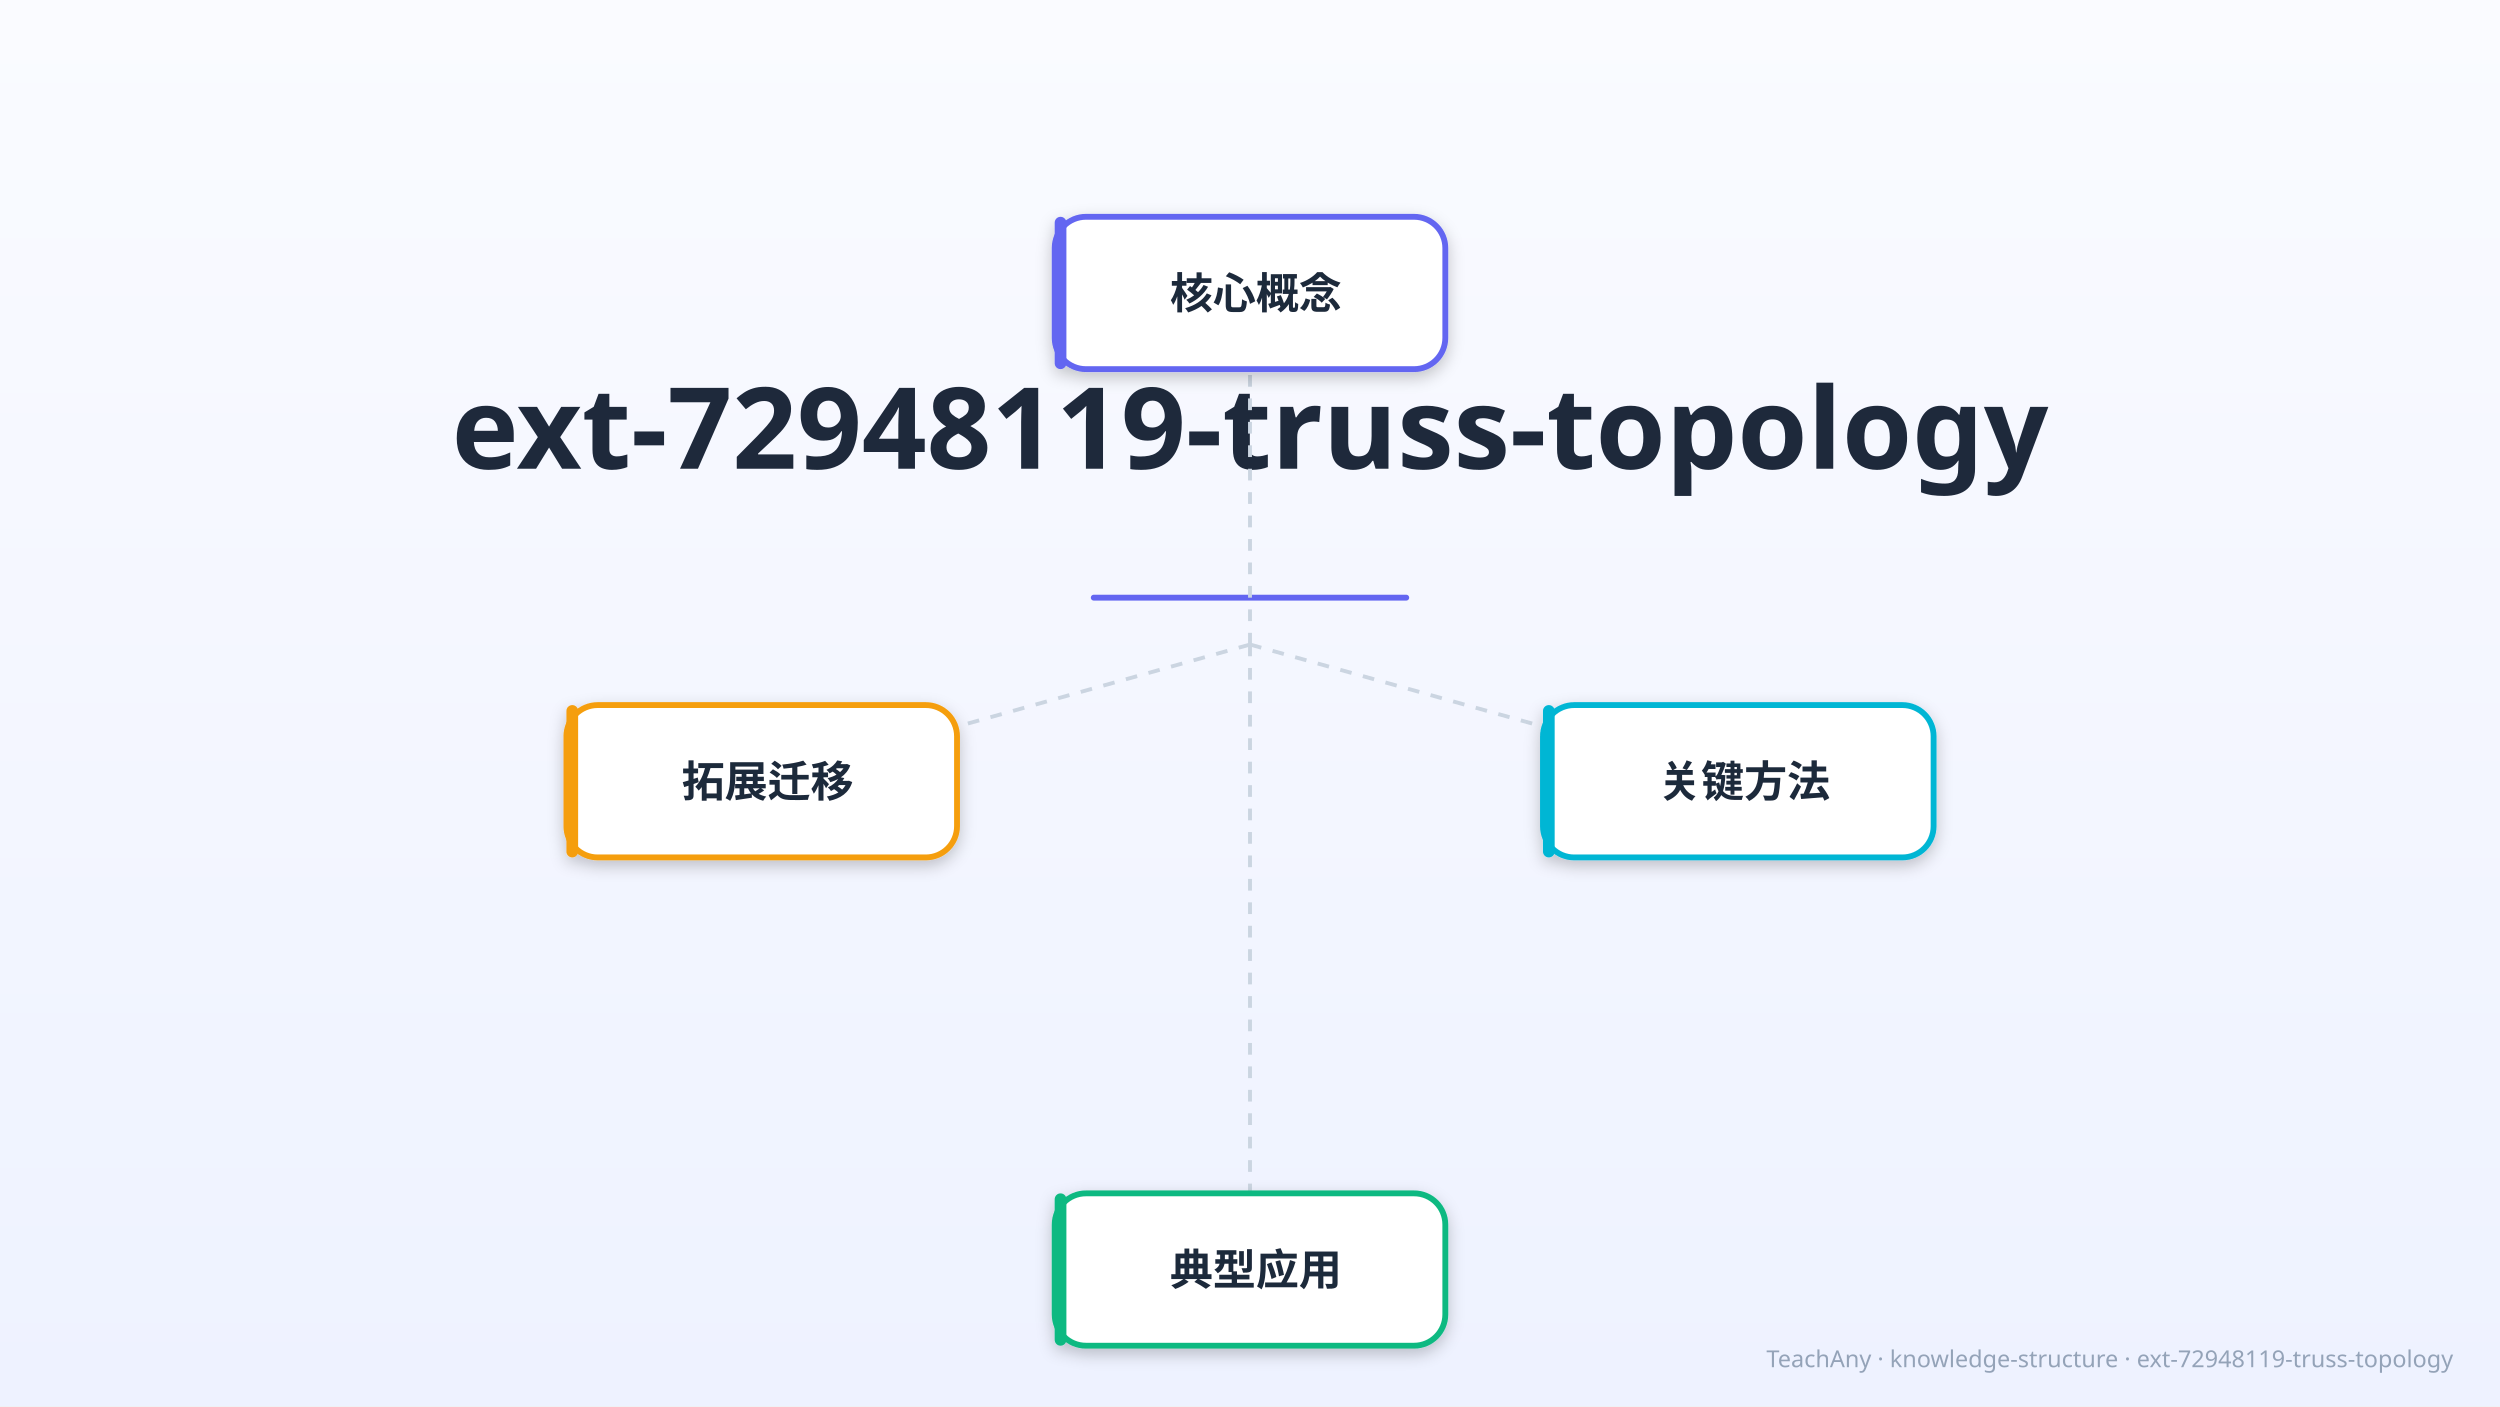
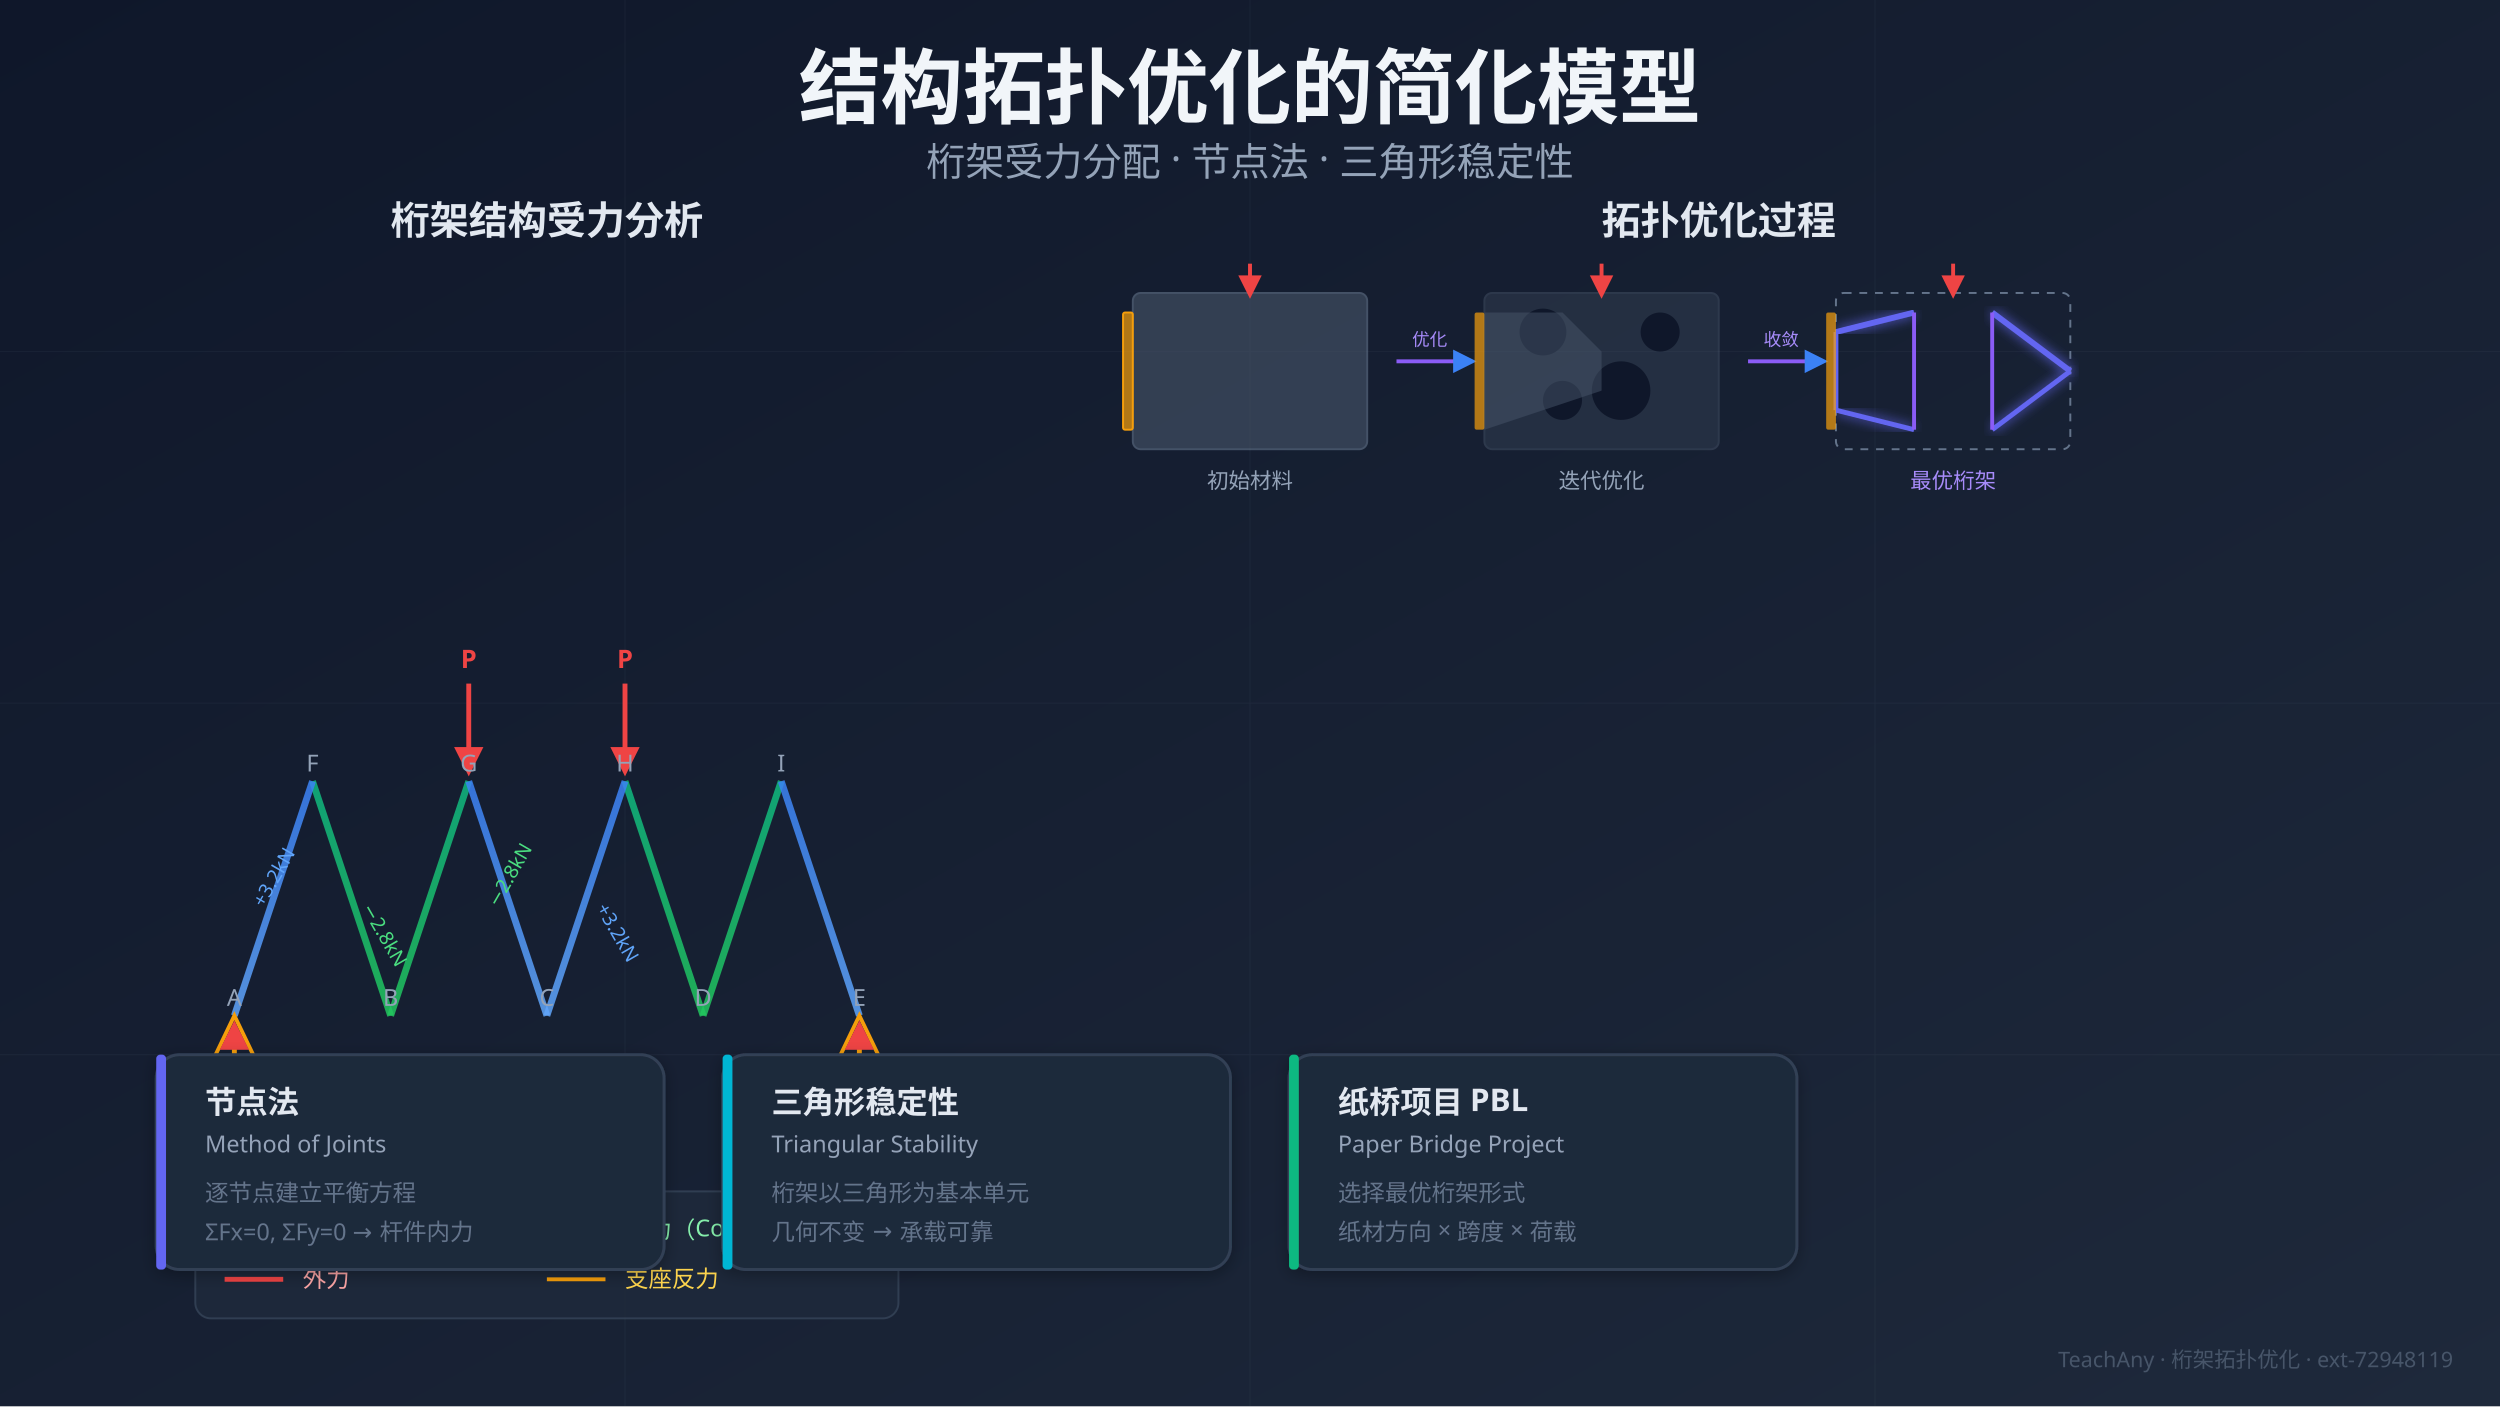
- <svg xmlns="http://www.w3.org/2000/svg" viewBox="0 0 1280 720" role="img" aria-label="ext-72948119-truss-topology · 知识结构主图">
+ <svg xmlns="http://www.w3.org/2000/svg" viewBox="0 0 1280 720" role="img" aria-label="结构拓扑优化 · 桁架受力分配 · 知识结构主图">
  <defs>
-     <linearGradient id="bg" x1="0" y1="0" x2="0" y2="1">
-       <stop offset="0%" stop-color="#fafbff" />
-       <stop offset="100%" stop-color="#eef2ff" />
+     <linearGradient id="bgGrad" x1="0" y1="0" x2="1" y2="1">
+       <stop offset="0%" stop-color="#0f172a" />
+       <stop offset="100%" stop-color="#1e293b" />
    </linearGradient>
-     <filter id="softShadow" x="-20%" y="-20%" width="140%" height="140%">
-       <feGaussianBlur in="SourceAlpha" stdDeviation="4" />
-       <feOffset dx="0" dy="3" result="offsetblur" />
-       <feComponentTransfer>
-         <feFuncA type="linear" slope="0.22" />
-       </feComponentTransfer>
+     <linearGradient id="accentGrad" x1="0" y1="0" x2="1" y2="0">
+       <stop offset="0%" stop-color="#6366f1" />
+       <stop offset="100%" stop-color="#8b5cf6" />
+     </linearGradient>
+     <linearGradient id="forceGrad" x1="0" y1="1" x2="0" y2="0">
+       <stop offset="0%" stop-color="#ef4444" />
+       <stop offset="100%" stop-color="#f97316" />
+     </linearGradient>
+     <linearGradient id="compGrad" x1="0" y1="1" x2="0" y2="0">
+       <stop offset="0%" stop-color="#22c55e" />
+       <stop offset="100%" stop-color="#10b981" />
+     </linearGradient>
+     <linearGradient id="tensGrad" x1="0" y1="0" x2="0" y2="1">
+       <stop offset="0%" stop-color="#3b82f6" />
+       <stop offset="100%" stop-color="#60a5fa" />
+     </linearGradient>
+     <filter id="glow">
+       <feGaussianBlur stdDeviation="3" result="blur" />
      <feMerge>
-         <feMergeNode />
+         <feMergeNode in="blur" />
        <feMergeNode in="SourceGraphic" />
      </feMerge>
    </filter>
+     <filter id="softShadow">
+       <feDropShadow dx="0" dy="2" stdDeviation="4" flood-color="#000" flood-opacity="0.3" />
+     </filter>
+     <marker id="arrowRed" viewBox="0 0 10 10" refX="5" refY="5" markerWidth="6" markerHeight="6" orient="auto-start-reverse">
+       <path d="M 0 0 L 10 5 L 0 10 z" fill="#ef4444" />
+     </marker>
+     <marker id="arrowBlue" viewBox="0 0 10 10" refX="5" refY="5" markerWidth="6" markerHeight="6" orient="auto-start-reverse">
+       <path d="M 0 0 L 10 5 L 0 10 z" fill="#3b82f6" />
+     </marker>
  </defs>
-   <rect width="1280" height="720" fill="url(#bg)" />
-   <text x="640" y="240" text-anchor="middle" font-family="'Noto Sans SC', 'PingFang SC', 'Microsoft YaHei', system-ui, sans-serif" font-size="58" font-weight="700" fill="#1e293b">ext-72948119-truss-topology</text>
-   <line x1="560" y1="306" x2="720" y2="306" stroke="#6366f1" stroke-width="3" stroke-linecap="round" />
-   <line x1="640" y1="330" x2="640.0" y2="150.0" stroke="#cbd5e1" stroke-width="2" stroke-dasharray="6 6" />
-   <line x1="640" y1="330" x2="890.0" y2="400.0" stroke="#cbd5e1" stroke-width="2" stroke-dasharray="6 6" />
-   <line x1="640" y1="330" x2="640.0" y2="650.0" stroke="#cbd5e1" stroke-width="2" stroke-dasharray="6 6" />
-   <line x1="640" y1="330" x2="390.0" y2="400" stroke="#cbd5e1" stroke-width="2" stroke-dasharray="6 6" />
-   <g filter="url(#softShadow)">
-     <rect x="540.0" y="111.0" width="200" height="78" rx="16" ry="16" fill="white" stroke="#6366f1" stroke-width="3" />
-     <rect x="540.0" y="111.0" width="6" height="78" rx="3" ry="3" fill="#6366f1" />
-     <text x="643.0" y="158.0" text-anchor="middle" font-family="'Noto Sans SC', 'PingFang SC', 'Microsoft YaHei', system-ui, sans-serif" font-size="22" font-weight="600" fill="#1e293b">核心概念</text>
+   <rect width="1280" height="720" fill="url(#bgGrad)" />
+   <g opacity="0.06" stroke="#94a3b8" stroke-width="0.5">
+     <line x1="0" y1="180" x2="1280" y2="180" />
+     <line x1="0" y1="360" x2="1280" y2="360" />
+     <line x1="0" y1="540" x2="1280" y2="540" />
+     <line x1="320" y1="0" x2="320" y2="720" />
+     <line x1="640" y1="0" x2="640" y2="720" />
+     <line x1="960" y1="0" x2="960" y2="720" />
  </g>
-   <g filter="url(#softShadow)">
-     <rect x="790.0" y="361.0" width="200" height="78" rx="16" ry="16" fill="white" stroke="#06b6d4" stroke-width="3" />
-     <rect x="790.0" y="361.0" width="6" height="78" rx="3" ry="3" fill="#06b6d4" />
-     <text x="893.0" y="408.0" text-anchor="middle" font-family="'Noto Sans SC', 'PingFang SC', 'Microsoft YaHei', system-ui, sans-serif" font-size="22" font-weight="600" fill="#1e293b">关键方法</text>
+   <g transform="translate(80, 120)">
+     <text x="200" y="0" text-anchor="middle" font-family="'Noto Sans SC','PingFang SC',system-ui,sans-serif" font-size="20" font-weight="600" fill="#e2e8f0">桁架结构受力分析</text>
+     <line x1="80" y1="280" x2="120" y2="400" stroke="url(#compGrad)" stroke-width="3.5" opacity="0.85" />
+     <line x1="160" y1="280" x2="120" y2="400" stroke="url(#compGrad)" stroke-width="3.5" opacity="0.85" />
+     <line x1="240" y1="280" x2="280" y2="400" stroke="url(#compGrad)" stroke-width="3.5" opacity="0.85" />
+     <line x1="320" y1="280" x2="280" y2="400" stroke="url(#compGrad)" stroke-width="3.5" opacity="0.85" />
+     <line x1="80" y1="280" x2="160" y2="280" stroke="url(#compGrad)" stroke-width="4" opacity="0.7" />
+     <line x1="160" y1="280" x2="240" y2="280" stroke="url(#compGrad)" stroke-width="4" opacity="0.5" />
+     <line x1="240" y1="280" x2="320" y2="280" stroke="url(#compGrad)" stroke-width="4" opacity="0.5" />
+     <line x1="40" y1="400" x2="80" y2="280" stroke="url(#tensGrad)" stroke-width="3.5" opacity="0.85" />
+     <line x1="40" y1="400" x2="120" y2="400" stroke="url(#tensGrad)" stroke-width="4" opacity="0.7" />
+     <line x1="160" y1="280" x2="200" y2="400" stroke="url(#tensGrad)" stroke-width="3.5" opacity="0.85" />
+     <line x1="120" y1="400" x2="200" y2="400" stroke="url(#tensGrad)" stroke-width="4" opacity="0.7" />
+     <line x1="240" y1="280" x2="200" y2="400" stroke="url(#tensGrad)" stroke-width="3.5" opacity="0.85" />
+     <line x1="320" y1="280" x2="360" y2="400" stroke="url(#tensGrad)" stroke-width="3.5" opacity="0.85" />
+     <line x1="200" y1="400" x2="280" y2="400" stroke="url(#tensGrad)" stroke-width="4" opacity="0.5" />
+     <line x1="280" y1="400" x2="360" y2="400" stroke="url(#tensGrad)" stroke-width="4" opacity="0.7" />
+     <line x1="160" y1="230" x2="160" y2="270" stroke="#ef4444" stroke-width="2.5" marker-end="url(#arrowRed)" />
+     <text x="160" y="222" text-anchor="middle" font-family="system-ui,sans-serif" font-size="13" fill="#ef4444" font-weight="600">P</text>
+     <line x1="240" y1="230" x2="240" y2="270" stroke="#ef4444" stroke-width="2.5" marker-end="url(#arrowRed)" />
+     <text x="240" y="222" text-anchor="middle" font-family="system-ui,sans-serif" font-size="13" fill="#ef4444" font-weight="600">P</text>
+     <polygon points="40,400 28,425 52,425" fill="none" stroke="#f59e0b" stroke-width="2" />
+     <line x1="20" y1="428" x2="60" y2="428" stroke="#f59e0b" stroke-width="2" />
+     <polygon points="360,400 348,425 372,425" fill="none" stroke="#f59e0b" stroke-width="2" />
+     <circle cx="354" cy="432" r="5" fill="none" stroke="#f59e0b" stroke-width="1.5" />
+     <circle cx="366" cy="432" r="5" fill="none" stroke="#f59e0b" stroke-width="1.5" />
+     <line x1="340" y1="440" x2="380" y2="440" stroke="#f59e0b" stroke-width="2" />
+     <line x1="40" y1="450" x2="40" y2="410" stroke="#f59e0b" stroke-width="2.5" marker-end="url(#arrowRed)" />
+     <text x="40" y="465" text-anchor="middle" font-family="system-ui,sans-serif" font-size="12" fill="#f59e0b">R₁</text>
+     <line x1="360" y1="450" x2="360" y2="410" stroke="#f59e0b" stroke-width="2.5" marker-end="url(#arrowRed)" />
+     <text x="360" y="465" text-anchor="middle" font-family="system-ui,sans-serif" font-size="12" fill="#f59e0b">R₂</text>
+     <g font-family="system-ui,sans-serif" font-size="12" fill="#94a3b8" font-weight="500">
+       <text x="40" y="395" text-anchor="middle">A</text>
+       <text x="120" y="395" text-anchor="middle">B</text>
+       <text x="200" y="395" text-anchor="middle">C</text>
+       <text x="280" y="395" text-anchor="middle">D</text>
+       <text x="360" y="395" text-anchor="middle">E</text>
+       <text x="80" y="275" text-anchor="middle">F</text>
+       <text x="160" y="275" text-anchor="middle">G</text>
+       <text x="240" y="275" text-anchor="middle">H</text>
+       <text x="320" y="275" text-anchor="middle">I</text>
+     </g>
+     <g font-family="system-ui,sans-serif" font-size="10" font-weight="500">
+       <text x="55" y="345" fill="#60a5fa" transform="rotate(-60,55,345)">+3.2kN</text>
+       <text x="105" y="345" fill="#4ade80" transform="rotate(60,105,345)">−2.8kN</text>
+       <text x="175" y="345" fill="#4ade80" transform="rotate(-60,175,345)">−2.8kN</text>
+       <text x="225" y="345" fill="#60a5fa" transform="rotate(60,225,345)">+3.2kN</text>
+     </g>
+     <g transform="translate(20, 490)">
+       <rect x="0" y="0" width="360" height="65" rx="8" fill="#1e293b" stroke="#334155" stroke-width="1" opacity="0.9" />
+       <line x1="15" y1="20" x2="45" y2="20" stroke="#3b82f6" stroke-width="3" />
+       <text x="55" y="24" font-family="'Noto Sans SC','PingFang SC',system-ui,sans-serif" font-size="12" fill="#93c5fd">拉力（Tension）</text>
+       <line x1="180" y1="20" x2="210" y2="20" stroke="#22c55e" stroke-width="3" />
+       <text x="220" y="24" font-family="'Noto Sans SC','PingFang SC',system-ui,sans-serif" font-size="12" fill="#86efac">压力（Compression）</text>
+       <line x1="15" y1="45" x2="45" y2="45" stroke="#ef4444" stroke-width="2.5" />
+       <text x="55" y="49" font-family="'Noto Sans SC','PingFang SC',system-ui,sans-serif" font-size="12" fill="#fca5a5">外力</text>
+       <line x1="180" y1="45" x2="210" y2="45" stroke="#f59e0b" stroke-width="2" />
+       <text x="220" y="49" font-family="'Noto Sans SC','PingFang SC',system-ui,sans-serif" font-size="12" fill="#fcd34d">支座反力</text>
+     </g>
  </g>
-   <g filter="url(#softShadow)">
-     <rect x="540.0" y="611.0" width="200" height="78" rx="16" ry="16" fill="white" stroke="#10b981" stroke-width="3" />
-     <rect x="540.0" y="611.0" width="6" height="78" rx="3" ry="3" fill="#10b981" />
-     <text x="643.0" y="658.0" text-anchor="middle" font-family="'Noto Sans SC', 'PingFang SC', 'Microsoft YaHei', system-ui, sans-serif" font-size="22" font-weight="600" fill="#1e293b">典型应用</text>
+   <g transform="translate(560, 120)">
+     <text x="320" y="0" text-anchor="middle" font-family="'Noto Sans SC','PingFang SC',system-ui,sans-serif" font-size="20" font-weight="600" fill="#e2e8f0">拓扑优化过程</text>
+     <g transform="translate(20, 30)">
+       <rect x="0" y="0" width="120" height="80" rx="4" fill="#475569" opacity="0.6" stroke="#64748b" stroke-width="1" />
+       <text x="60" y="100" text-anchor="middle" font-family="system-ui,sans-serif" font-size="11" fill="#94a3b8">初始材料</text>
+       <line x1="60" y1="-15" x2="60" y2="-3" stroke="#ef4444" stroke-width="2" marker-end="url(#arrowRed)" />
+       <rect x="-5" y="10" width="5" height="60" rx="1" fill="#f59e0b" opacity="0.7" />
+       <rect x="-5" y="10" width="5" height="60" rx="1" fill="none" stroke="#f59e0b" stroke-width="1" />
+     </g>
+     <g transform="translate(155, 65)">
+       <line x1="0" y1="0" x2="35" y2="0" stroke="#8b5cf6" stroke-width="2" marker-end="url(#arrowBlue)" />
+       <text x="17" y="-8" text-anchor="middle" font-family="system-ui,sans-serif" font-size="9" fill="#a78bfa">优化</text>
+     </g>
+     <g transform="translate(200, 30)">
+       <rect x="0" y="0" width="120" height="80" rx="4" fill="#475569" opacity="0.3" stroke="#64748b" stroke-width="1" />
+       <circle cx="30" cy="20" r="12" fill="#0f172a" />
+       <circle cx="70" cy="50" r="15" fill="#0f172a" />
+       <circle cx="90" cy="20" r="10" fill="#0f172a" />
+       <circle cx="40" cy="55" r="10" fill="#0f172a" />
+       <path d="M0,10 L40,10 L60,30 L60,50 L0,70 Z" fill="#475569" opacity="0.5" />
+       <text x="60" y="100" text-anchor="middle" font-family="system-ui,sans-serif" font-size="11" fill="#94a3b8">迭代优化</text>
+       <line x1="60" y1="-15" x2="60" y2="-3" stroke="#ef4444" stroke-width="2" marker-end="url(#arrowRed)" />
+       <rect x="-5" y="10" width="5" height="60" rx="1" fill="#f59e0b" opacity="0.7" />
+     </g>
+     <g transform="translate(335, 65)">
+       <line x1="0" y1="0" x2="35" y2="0" stroke="#8b5cf6" stroke-width="2" marker-end="url(#arrowBlue)" />
+       <text x="17" y="-8" text-anchor="middle" font-family="system-ui,sans-serif" font-size="9" fill="#a78bfa">收敛</text>
+     </g>
+     <g transform="translate(380, 30)">
+       <rect x="0" y="0" width="120" height="80" rx="4" fill="none" stroke="#64748b" stroke-width="1" stroke-dasharray="4 4" />
+       <line x1="0" y1="20" x2="40" y2="10" stroke="#6366f1" stroke-width="3" filter="url(#glow)" />
+       <line x1="40" y1="10" x2="80" y2="10" stroke="#6366f1" stroke-width="3" filter="url(#glow)" />
+       <line x1="80" y1="10" x2="120" y2="40" stroke="#6366f1" stroke-width="3" filter="url(#glow)" />
+       <line x1="0" y1="60" x2="40" y2="70" stroke="#6366f1" stroke-width="2.5" filter="url(#glow)" />
+       <line x1="40" y1="70" x2="80" y2="70" stroke="#6366f1" stroke-width="2.5" filter="url(#glow)" />
+       <line x1="80" y1="70" x2="120" y2="40" stroke="#6366f1" stroke-width="2.5" filter="url(#glow)" />
+       <line x1="0" y1="20" x2="0" y2="60" stroke="#6366f1" stroke-width="2.5" />
+       <line x1="40" y1="10" x2="40" y2="70" stroke="#8b5cf6" stroke-width="2" />
+       <line x1="80" y1="10" x2="80" y2="70" stroke="#8b5cf6" stroke-width="2" />
+       <text x="60" y="100" text-anchor="middle" font-family="'Noto Sans SC','PingFang SC',system-ui,sans-serif" font-size="11" fill="#a78bfa">最优桁架</text>
+       <line x1="60" y1="-15" x2="60" y2="-3" stroke="#ef4444" stroke-width="2" marker-end="url(#arrowRed)" />
+       <rect x="-5" y="10" width="5" height="60" rx="1" fill="#f59e0b" opacity="0.7" />
+     </g>
  </g>
-   <g filter="url(#softShadow)">
-     <rect x="290.0" y="361" width="200" height="78" rx="16" ry="16" fill="white" stroke="#f59e0b" stroke-width="3" />
-     <rect x="290.0" y="361" width="6" height="78" rx="3" ry="3" fill="#f59e0b" />
-     <text x="393.0" y="408" text-anchor="middle" font-family="'Noto Sans SC', 'PingFang SC', 'Microsoft YaHei', system-ui, sans-serif" font-size="22" font-weight="600" fill="#1e293b">拓展迁移</text>
+   <g transform="translate(80, 540)">
+     <g filter="url(#softShadow)">
+       <rect x="0" y="0" width="260" height="110" rx="12" fill="#1e293b" stroke="#334155" stroke-width="1.5" />
+       <rect x="0" y="0" width="5" height="110" rx="2" fill="#6366f1" />
+       <text x="25" y="30" font-family="'Noto Sans SC','PingFang SC',system-ui,sans-serif" font-size="16" font-weight="700" fill="#e2e8f0">节点法</text>
+       <text x="25" y="50" font-family="'Noto Sans SC','PingFang SC',system-ui,sans-serif" font-size="12" fill="#94a3b8">Method of Joints</text>
+       <text x="25" y="75" font-family="'Noto Sans SC','PingFang SC',system-ui,sans-serif" font-size="12" fill="#64748b">逐节点建立平衡方程</text>
+       <text x="25" y="95" font-family="'Noto Sans SC','PingFang SC',system-ui,sans-serif" font-size="12" fill="#64748b">ΣFx=0, ΣFy=0 → 杆件内力</text>
+     </g>
+     <g filter="url(#softShadow)" transform="translate(290, 0)">
+       <rect x="0" y="0" width="260" height="110" rx="12" fill="#1e293b" stroke="#334155" stroke-width="1.5" />
+       <rect x="0" y="0" width="5" height="110" rx="2" fill="#06b6d4" />
+       <text x="25" y="30" font-family="'Noto Sans SC','PingFang SC',system-ui,sans-serif" font-size="16" font-weight="700" fill="#e2e8f0">三角形稳定性</text>
+       <text x="25" y="50" font-family="'Noto Sans SC','PingFang SC',system-ui,sans-serif" font-size="12" fill="#94a3b8">Triangular Stability</text>
+       <text x="25" y="75" font-family="'Noto Sans SC','PingFang SC',system-ui,sans-serif" font-size="12" fill="#64748b">桁架以三角形为基本单元</text>
+       <text x="25" y="95" font-family="'Noto Sans SC','PingFang SC',system-ui,sans-serif" font-size="12" fill="#64748b">几何不变 → 承载可靠</text>
+     </g>
+     <g filter="url(#softShadow)" transform="translate(580, 0)">
+       <rect x="0" y="0" width="260" height="110" rx="12" fill="#1e293b" stroke="#334155" stroke-width="1.5" />
+       <rect x="0" y="0" width="5" height="110" rx="2" fill="#10b981" />
+       <text x="25" y="30" font-family="'Noto Sans SC','PingFang SC',system-ui,sans-serif" font-size="16" font-weight="700" fill="#e2e8f0">纸桥项目 PBL</text>
+       <text x="25" y="50" font-family="'Noto Sans SC','PingFang SC',system-ui,sans-serif" font-size="12" fill="#94a3b8">Paper Bridge Project</text>
+       <text x="25" y="75" font-family="'Noto Sans SC','PingFang SC',system-ui,sans-serif" font-size="12" fill="#64748b">选择最优桁架形式</text>
+       <text x="25" y="95" font-family="'Noto Sans SC','PingFang SC',system-ui,sans-serif" font-size="12" fill="#64748b">纸材方向 × 跨度 × 荷载</text>
+     </g>
  </g>
-   <text x="1256" y="700" text-anchor="end" font-family="system-ui, sans-serif" font-size="12" fill="#94a3b8">TeachAny · knowledge-structure · ext-72948119-truss-topology</text>
+   <text x="640" y="60" text-anchor="middle" font-family="'Noto Sans SC','PingFang SC',system-ui,sans-serif" font-size="42" font-weight="700" fill="#f1f5f9">结构拓扑优化的简化模型</text>
+   <text x="640" y="90" text-anchor="middle" font-family="'Noto Sans SC','PingFang SC',system-ui,sans-serif" font-size="20" fill="#94a3b8">桁架受力分配 · 节点法 · 三角形稳定性</text>
+   <text x="1256" y="700" text-anchor="end" font-family="system-ui,sans-serif" font-size="11" fill="#475569">TeachAny · 桁架拓扑优化 · ext-72948119</text>
</svg>
